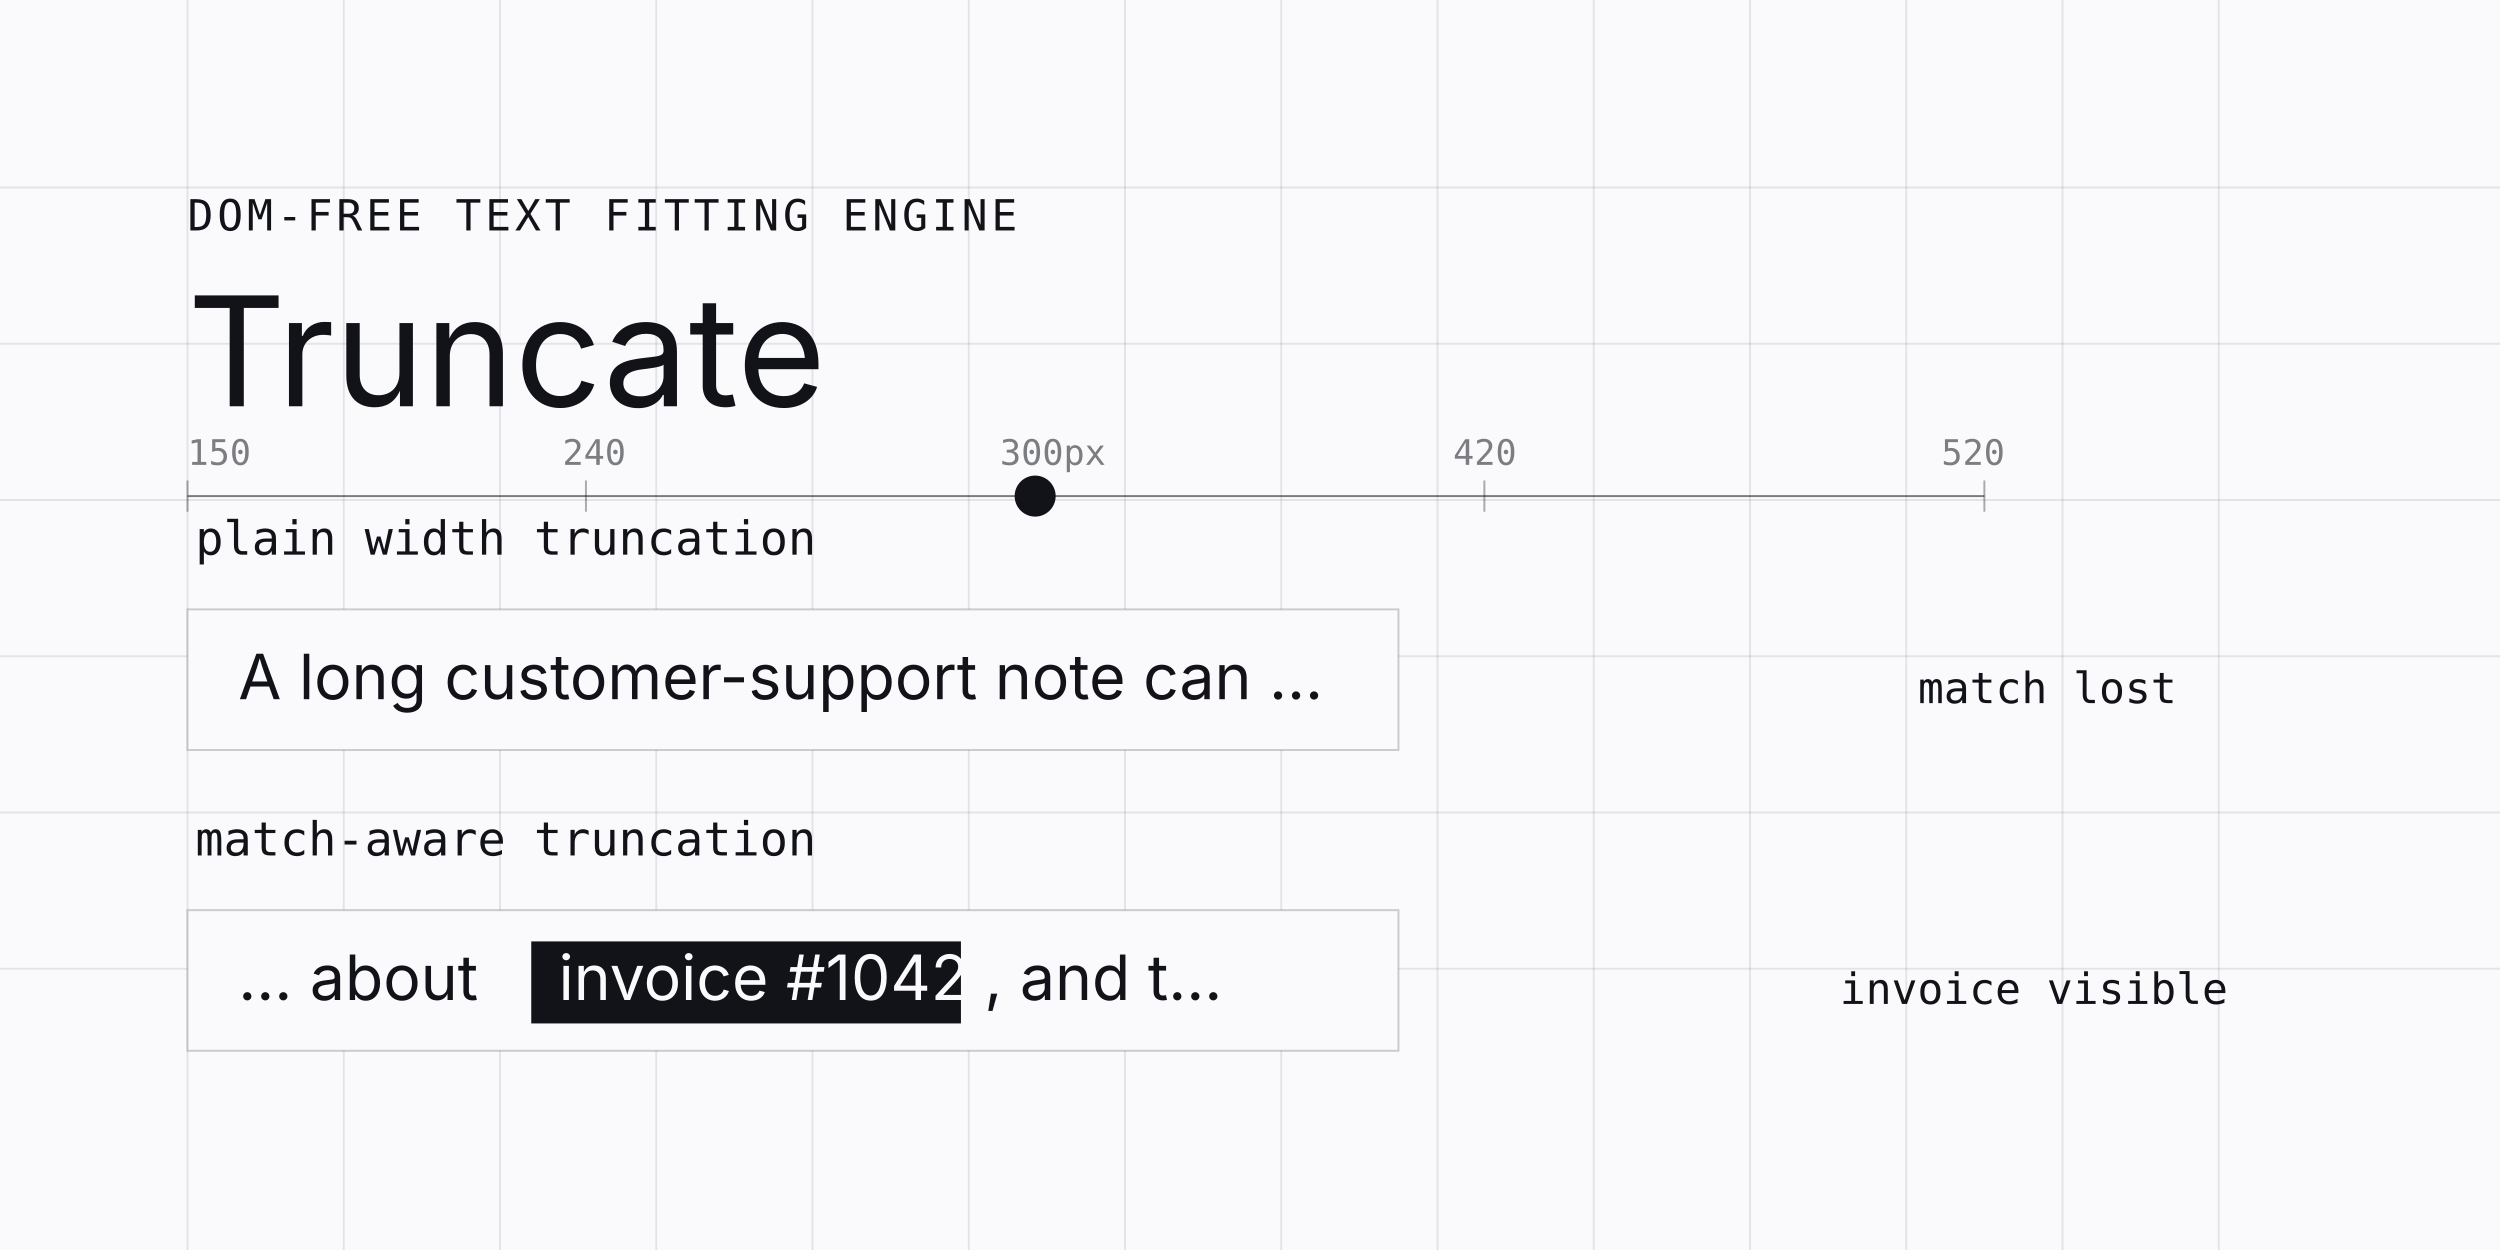
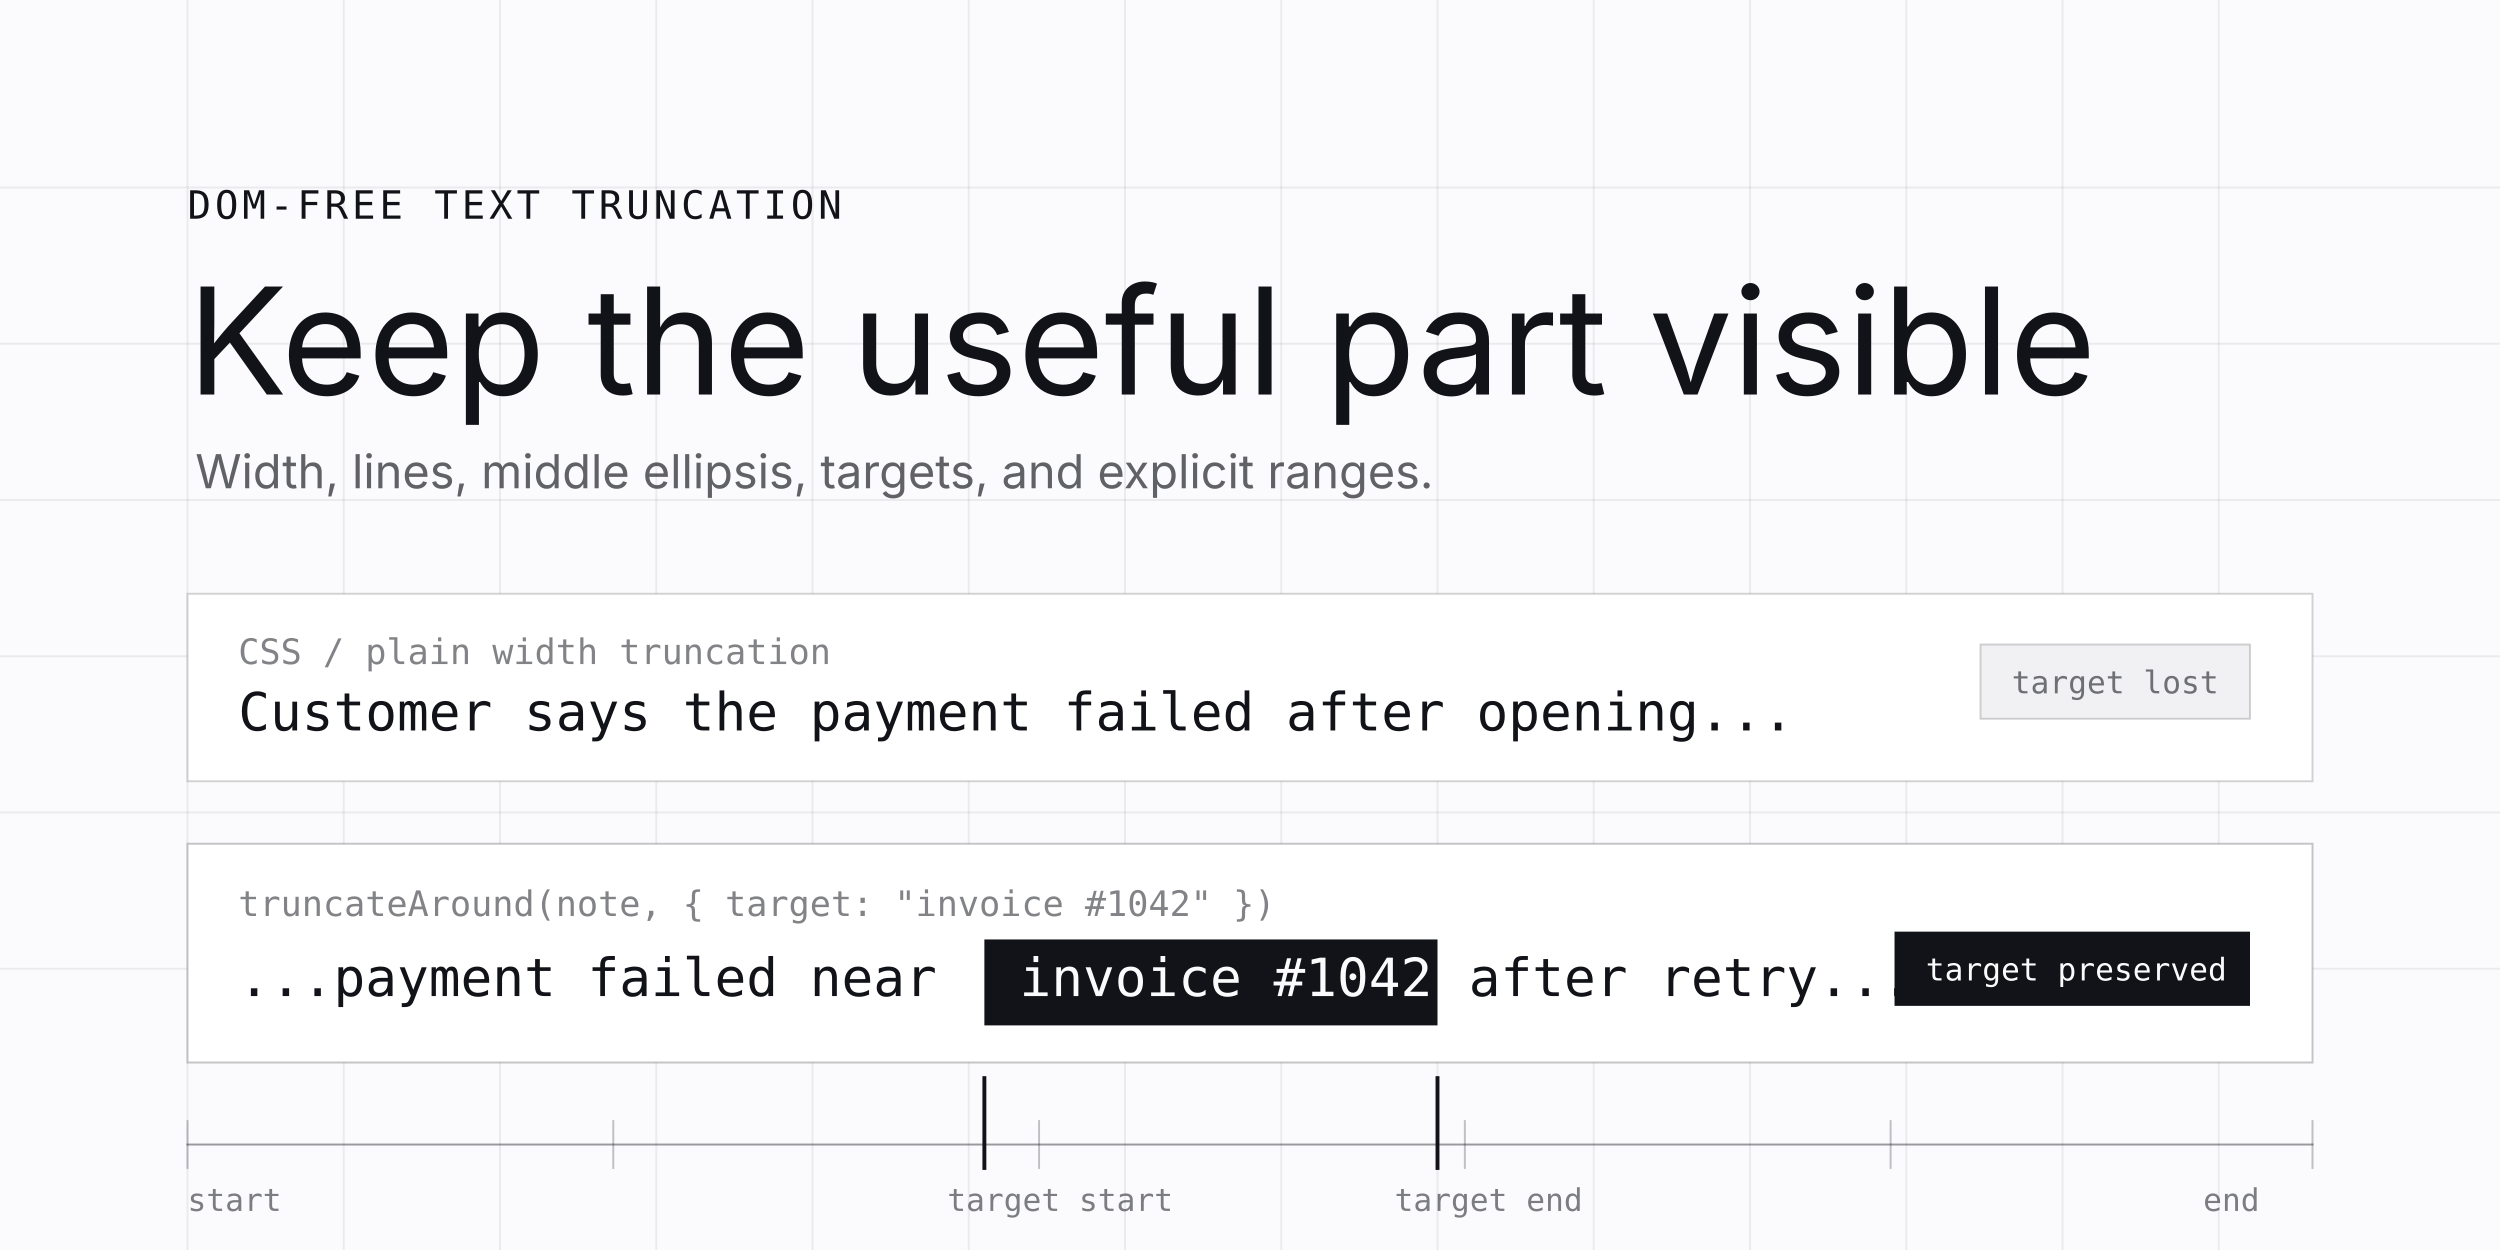
<svg xmlns="http://www.w3.org/2000/svg" width="1280" height="640" viewBox="0 0 1280 640" role="img" aria-labelledby="title desc">
-   <rect width="1280" height="640" fill="#fafafd" />
-   <g stroke="#111318" stroke-opacity=".09" stroke-width="1">
+   <rect width="1280" height="640" fill="#fbfbfd" />
+   <g stroke="#111318" stroke-opacity=".07" stroke-width="1">
    <path d="M0 96h1280M0 176h1280M0 256h1280M0 336h1280M0 416h1280M0 496h1280" />
    <path d="M96 0v640M176 0v640M256 0v640M336 0v640M416 0v640M496 0v640M576 0v640M656 0v640M736 0v640M816 0v640M896 0v640M976 0v640M1056 0v640M1136 0v640" />
  </g>
-   <g fill="#111318" font-family="Geist Mono, SFMono-Regular, Consolas, monospace">
-     <text x="96" y="118" font-size="22" letter-spacing="2">DOM-FREE TEXT FITTING ENGINE</text>
-     <text x="96" y="208" font-family="Geist, Inter, system-ui, sans-serif" font-size="78" letter-spacing="0">Truncate</text>
-     <text x="100" y="284" font-size="24">plain width truncation</text>
-     <text x="100" y="438" font-size="24">match-aware truncation</text>
+   <g fill="#111318">
+     <text x="96" y="112" font-family="Geist Mono, SFMono-Regular, Consolas, monospace" font-size="20" letter-spacing="2">DOM-FREE TEXT TRUNCATION</text>
+     <text x="96" y="202" font-family="Geist, Inter, system-ui, sans-serif" font-size="76">Keep the useful part visible</text>
+     <text x="100" y="250" font-family="Geist, Inter, system-ui, sans-serif" font-size="24" fill-opacity=".66">Width, lines, middle ellipsis, targets, and explicit ranges.</text>
  </g>
-   <g font-family="Geist, Inter, system-ui, sans-serif" font-size="32">
-     <rect x="96" y="312" width="620" height="72" fill="#fafafd" stroke="#111318" stroke-opacity=".2" />
-     <text x="122" y="358" fill="#111318">A long customer-support note can ...</text>
-     <text x="982" y="360" fill="#111318" font-family="Geist Mono, SFMono-Regular, Consolas, monospace" font-size="22">match lost</text>
-     <rect x="96" y="466" width="620" height="72" fill="#fafafd" stroke="#111318" stroke-opacity=".2" />
-     <text x="122" y="512" fill="#111318">... about </text>
-     <rect x="272" y="482" width="220" height="42" fill="#111318" />
-     <text x="286" y="512" fill="#fafafd">invoice #1042</text>
-     <text x="504" y="512" fill="#111318">, and t...</text>
-     <text x="942" y="514" fill="#111318" font-family="Geist Mono, SFMono-Regular, Consolas, monospace" font-size="22">invoice visible</text>
+   <g font-family="Geist Mono, SFMono-Regular, Consolas, monospace">
+     <rect x="96" y="304" width="1088" height="96" fill="#fff" stroke="#111318" stroke-opacity=".18" />
+     <text x="122" y="340" fill="#111318" fill-opacity=".52" font-size="18">CSS / plain width truncation</text>
+     <text x="122" y="374" fill="#111318" font-size="27">Customer says the payment failed after opening...</text>
+     <g transform="translate(1014 330)">
+       <rect width="138" height="38" rx="0" fill="#f1f1f4" stroke="#111318" stroke-opacity=".18" />
+       <text x="16" y="25" fill="#111318" fill-opacity=".58" font-size="16">target lost</text>
+     </g>
+     <rect x="96" y="432" width="1088" height="112" fill="#fff" stroke="#111318" stroke-opacity=".24" />
+     <text x="122" y="469" fill="#111318" fill-opacity=".52" font-size="18">truncateAround(note, { target: "invoice #1042" })</text>
+     <text x="122" y="510" fill="#111318" font-size="27">...payment failed near </text>
+     <rect x="504" y="481" width="232" height="44" fill="#111318" />
+     <text x="522" y="510" fill="#fbfbfd" font-size="27">invoice #1042</text>
+     <text x="752" y="510" fill="#111318" font-size="27"> after retry...</text>
+     <g transform="translate(970 477)">
+       <rect width="182" height="38" rx="0" fill="#111318" />
+       <text x="16" y="25" fill="#fbfbfd" font-size="16">target preserved</text>
+     </g>
  </g>
-   <g fill="none" stroke="#111318">
-     <path d="M96 254h920" stroke-opacity=".55" />
-     <circle cx="530" cy="254" r="10" fill="#111318" />
-     <path d="M96 246v16M300 246v16M530 246v16M760 246v16M1016 246v16" stroke-opacity=".35" />
+   <g fill="none" stroke="#111318" stroke-linecap="square">
+     <path d="M96 586h1088" stroke-opacity=".42" />
+     <path d="M96 574v24M314 574v24M532 574v24M750 574v24M968 574v24M1184 574v24" stroke-opacity=".25" />
+     <path d="M504 552v46" stroke-width="2" />
+     <path d="M736 552v46" stroke-width="2" />
  </g>
-   <g fill="#111318" fill-opacity=".54" font-family="Geist Mono, SFMono-Regular, Consolas, monospace" font-size="18">
-     <text x="96" y="238">150</text>
-     <text x="288" y="238">240</text>
-     <text x="512" y="238">300px</text>
-     <text x="744" y="238">420</text>
-     <text x="994" y="238">520</text>
+   <g fill="#111318" fill-opacity=".54" font-family="Geist Mono, SFMono-Regular, Consolas, monospace" font-size="16">
+     <text x="96" y="620">start</text>
+     <text x="485" y="620">target start</text>
+     <text x="714" y="620">target end</text>
+     <text x="1128" y="620">end</text>
  </g>
</svg>
